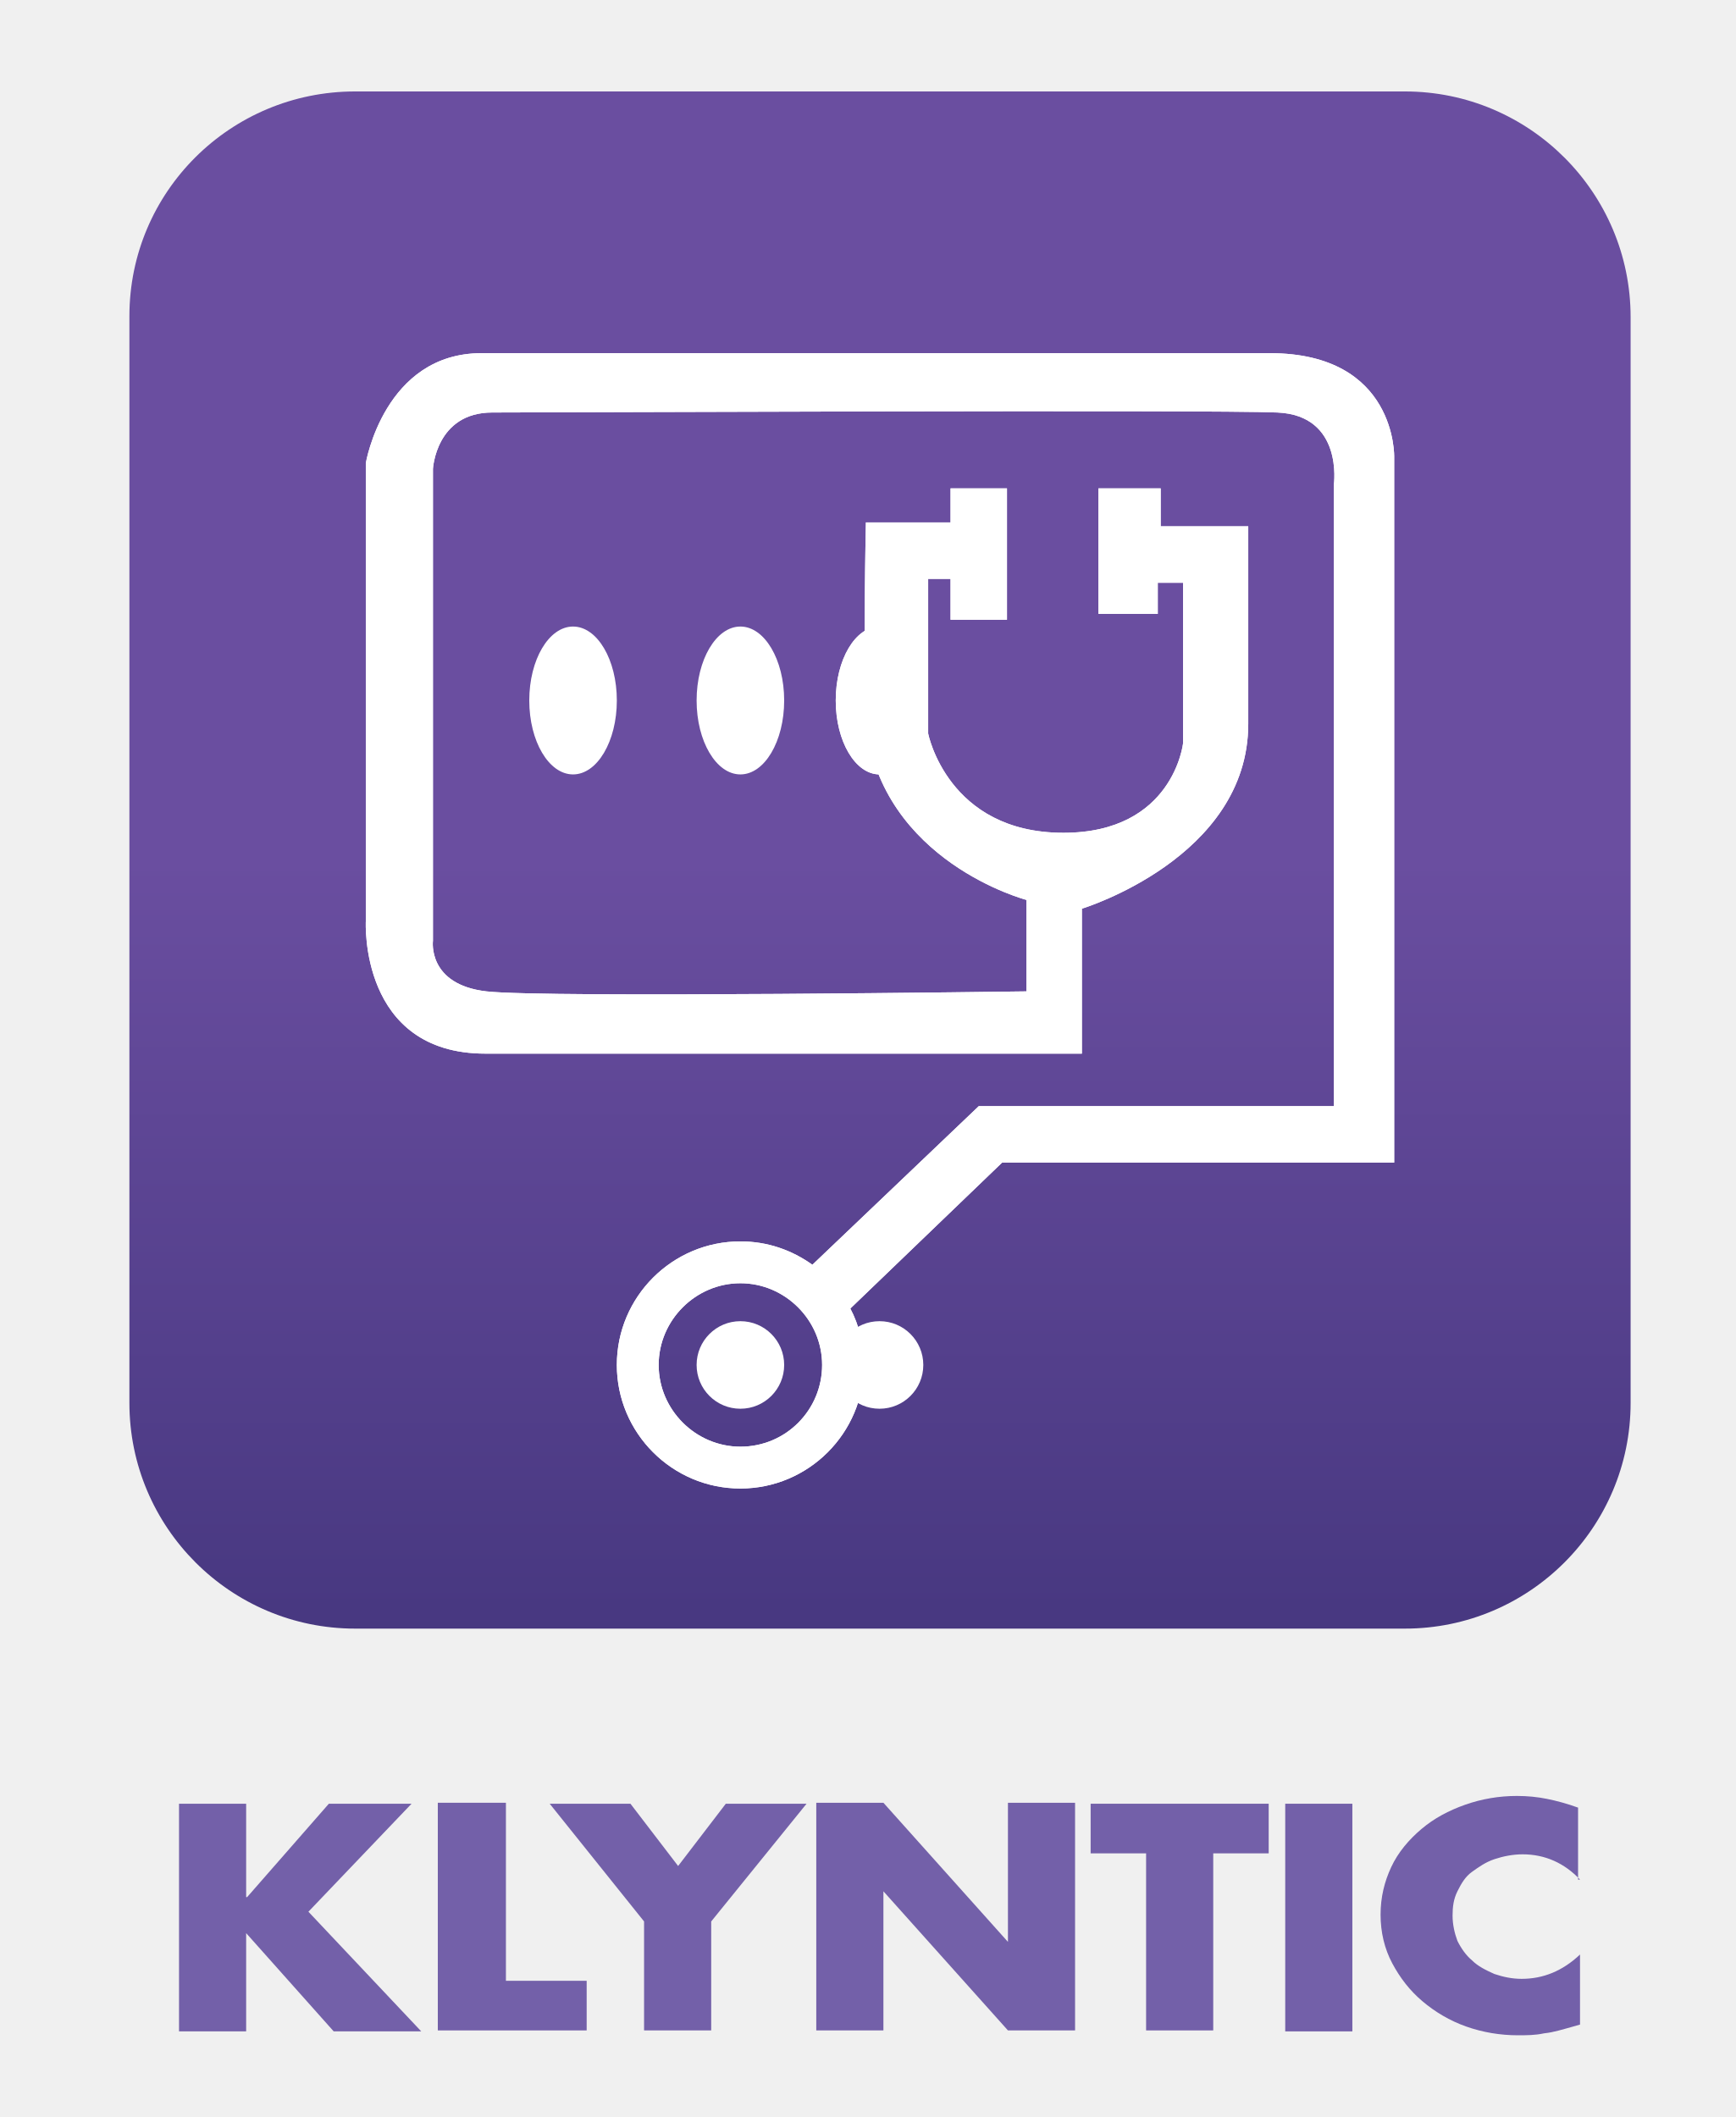
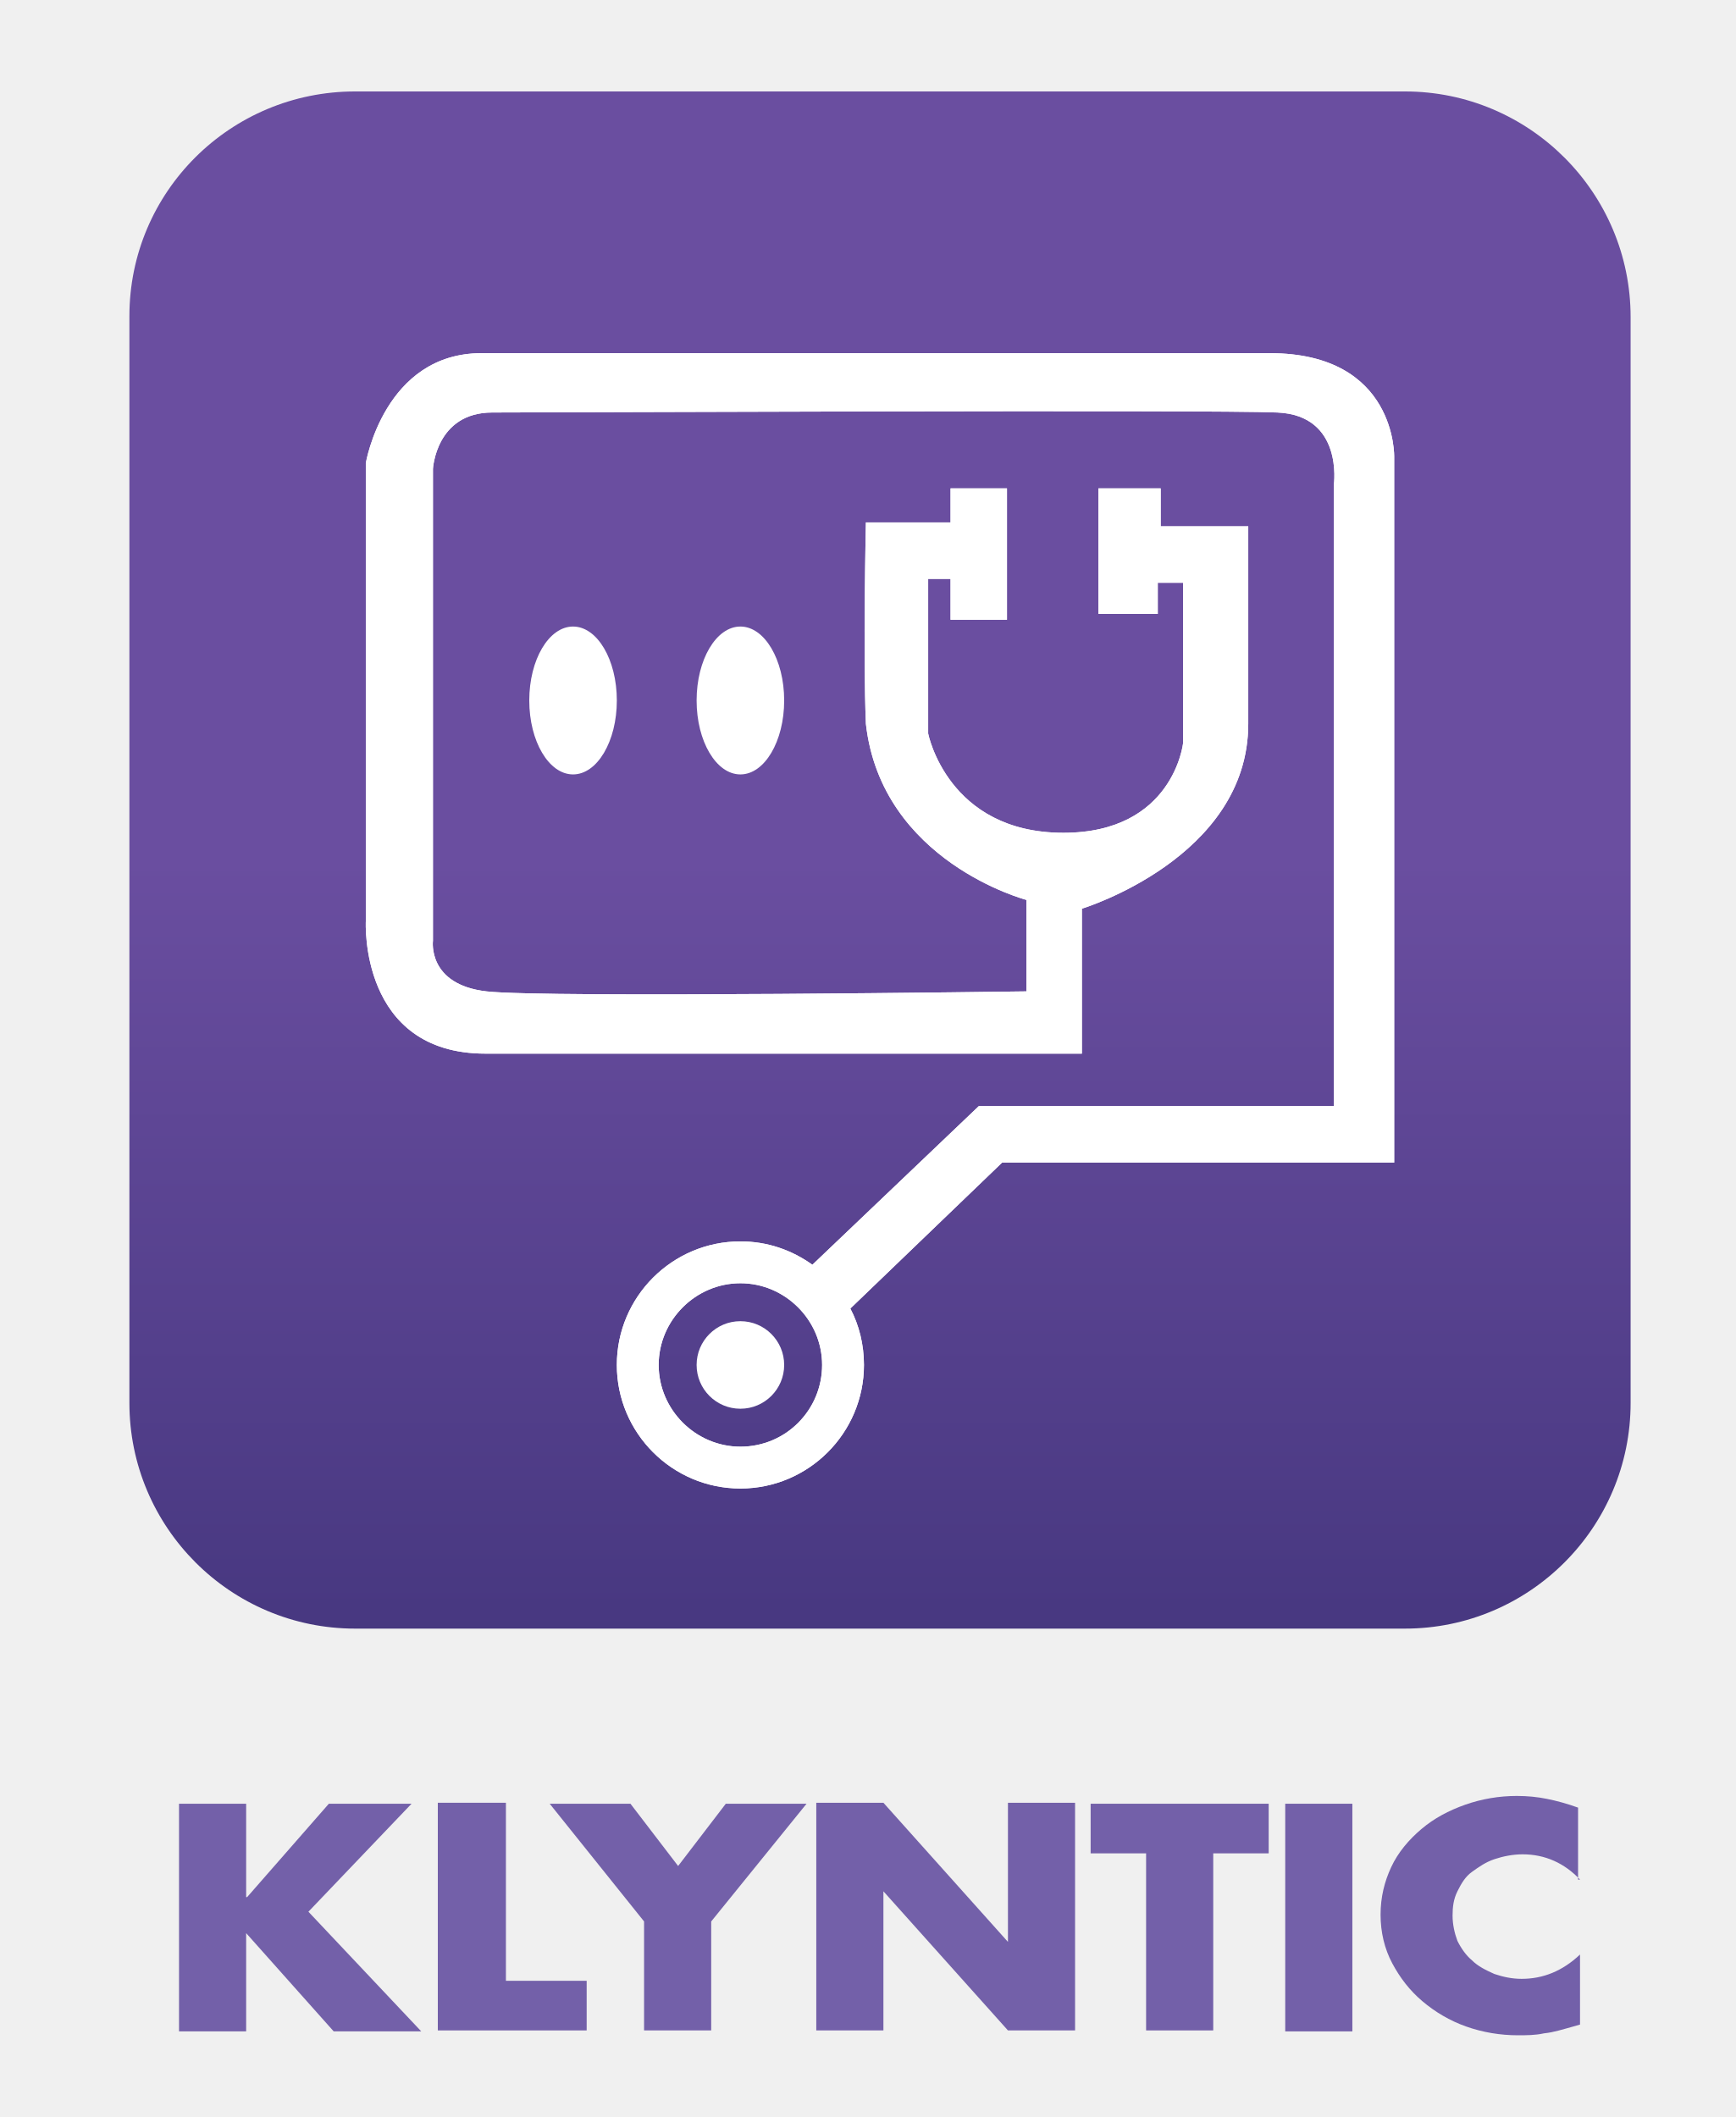
<svg xmlns="http://www.w3.org/2000/svg" version="1.1" id="Layer_1" x="0px" y="0px" viewBox="0 0 178.4 217.6" style="enable-background:new 0 0 178.4 217.6;" xml:space="preserve">
  <style type="text/css">
	.st0{fill:url(#SVGID_1_);}
	.st1{fill:#FFFFFF;}
	.st2{fill:#7360A9;}
</style>
  <linearGradient id="SVGID_1_" gradientUnits="userSpaceOnUse" x1="90.427" y1="137.66" x2="90.427" y2="-16.61" gradientTransform="matrix(1 0 0 -1 0 226)">
    <stop offset="0" style="stop-color:#6A4EA0" />
    <stop offset="1" style="stop-color:#262262" />
  </linearGradient>
  <path class="st0" d="M36.5,9.4h107.9c12.8,0,23.2,10.4,23.2,23.2v111.6c0,12.8-10.4,23.2-23.2,23.2H36.5  c-12.8,0-23.2-10.4-23.2-23.2V32.5C13.3,19.7,23.7,9.4,36.5,9.4z" />
  <g>
    <path class="st1" d="M130.5,36.3h-81c-10,0-11.9,11.3-11.9,11.3v47.1c0,0-0.7,13.6,12.3,13.6h61.3V93.4c0,0,17.1-5.2,17.1-19V54.1   h-9v-3.9h-6.4v12.9h6.1v-3.2h2.6v16.5c0,0-1,9.2-12.3,9.2c-11.9,0-13.9-10.2-13.9-10.2V59.5h2.3v4.2h5.8V50.2h-5.8v3.5h-8.7   c0,0-0.3,13.6,0,20.7c1.6,14.2,16.5,18.1,16.5,18.1v9.4c0,0-49.4,0.7-55.5,0c-6.1-0.7-5.5-5.2-5.5-5.2V48.2c0,0,0.3-5.8,6.1-5.8   s73.9-0.3,80.7,0c6.8,0.3,5.8,7.4,5.8,7.4v63.9h-36.5L83.5,130c-2.1-1.5-4.6-2.4-7.4-2.4c-7,0-12.7,5.7-12.7,12.7   S69.1,153,76.1,153s12.7-5.7,12.7-12.7c0-2.1-0.5-4.1-1.4-5.8l15.6-15h40.3V47C143.3,47,143.6,36.3,130.5,36.3L130.5,36.3z    M76.1,148.7c-4.6,0-8.4-3.8-8.4-8.4s3.8-8.4,8.4-8.4s8.4,3.8,8.4,8.4S80.8,148.7,76.1,148.7z" />
    <ellipse class="st1" cx="58.9" cy="72" rx="4.5" ry="7.6" />
    <ellipse class="st1" cx="76.1" cy="72" rx="4.5" ry="7.6" />
    <circle class="st1" cx="76.1" cy="140.3" r="4.5" />
  </g>
  <path class="st1" d="M130.5,36.3h-81c-10,0-11.9,11.3-11.9,11.3v47.1c0,0-0.7,13.6,12.3,13.6h61.3V93.4c0,0,17.1-5.2,17.1-19V54.1  h-9v-3.9h-6.4v12.9h6.1v-3.2h2.6v16.5c0,0-1,9.2-12.3,9.2c-11.9,0-13.9-10.2-13.9-10.2V59.5h2.3v4.2h5.8V50.2h-5.8v3.5h-8.7  c0,0-0.3,13.6,0,20.7c1.6,14.2,16.5,18.1,16.5,18.1v9.4c0,0-49.4,0.7-55.5,0c-6.1-0.7-5.5-5.2-5.5-5.2V48.2c0,0,0.3-5.8,6.1-5.8  s73.9-0.3,80.7,0c6.8,0.3,5.8,7.4,5.8,7.4v63.9h-36.5L83.5,130c-2.1-1.5-4.6-2.4-7.4-2.4c-7,0-12.7,5.7-12.7,12.7S69.1,153,76.1,153  s12.7-5.7,12.7-12.7c0-2.1-0.5-4.1-1.4-5.8l15.6-15h40.3V47C143.3,47,143.6,36.3,130.5,36.3L130.5,36.3z M76.1,148.7  c-4.6,0-8.4-3.8-8.4-8.4s3.8-8.4,8.4-8.4s8.4,3.8,8.4,8.4S80.8,148.7,76.1,148.7z" />
-   <ellipse class="st1" cx="90.4" cy="72" rx="4.5" ry="7.6" />
-   <ellipse class="st1" cx="90.4" cy="72" rx="4.5" ry="7.6" />
-   <circle class="st1" cx="90.4" cy="140.3" r="4.5" />
  <g>
    <g>
      <path class="st2" d="M25.4,195l8.4-9.6h8.5l-10.6,11.1l11.6,12.3h-9l-9-10.1v10.1h-6.9v-23.4h6.9V195z" />
      <path class="st2" d="M52,185.4v18.2h8.3v5.1H45v-23.4H52z" />
      <path class="st2" d="M66.2,197.5l-9.7-12.1h8.3l4.9,6.4l4.9-6.4h8.3l-9.8,12.1v11.2h-6.9V197.5z" />
      <path class="st2" d="M83.9,208.7v-23.4h6.9l12.8,14.3v-14.3h6.9v23.4h-6.9l-12.8-14.3v14.3H83.9z" />
      <path class="st2" d="M124.7,190.5v18.2h-6.9v-18.2h-5.7v-5.1h18.3v5.1H124.7z" />
      <path class="st2" d="M139,185.4v23.4h-6.9v-23.4H139z" />
      <path class="st2" d="M162.4,193.2c-1.6-1.7-3.6-2.6-5.9-2.6c-1,0-2,0.2-2.9,0.5c-0.9,0.3-1.6,0.8-2.3,1.3s-1.1,1.2-1.5,2    c-0.4,0.8-0.5,1.6-0.5,2.5c0,0.9,0.2,1.8,0.5,2.6c0.4,0.8,0.9,1.5,1.5,2c0.6,0.6,1.4,1,2.3,1.4c0.9,0.3,1.8,0.5,2.8,0.5    c2.2,0,4.2-0.8,6-2.5v7.2l-0.7,0.2c-1.1,0.3-2,0.6-3,0.7c-0.9,0.2-1.8,0.2-2.7,0.2c-1.8,0-3.6-0.3-5.3-0.9s-3.2-1.5-4.5-2.6    c-1.3-1.1-2.3-2.4-3.1-3.9c-0.8-1.5-1.2-3.2-1.2-5s0.4-3.4,1.1-4.9s1.8-2.8,3.1-3.9c1.3-1.1,2.8-1.9,4.5-2.5    c1.7-0.6,3.5-0.9,5.3-0.9c1.1,0,2.1,0.1,3.1,0.3s2.1,0.5,3.2,0.9V193.2z" />
    </g>
  </g>
</svg>
